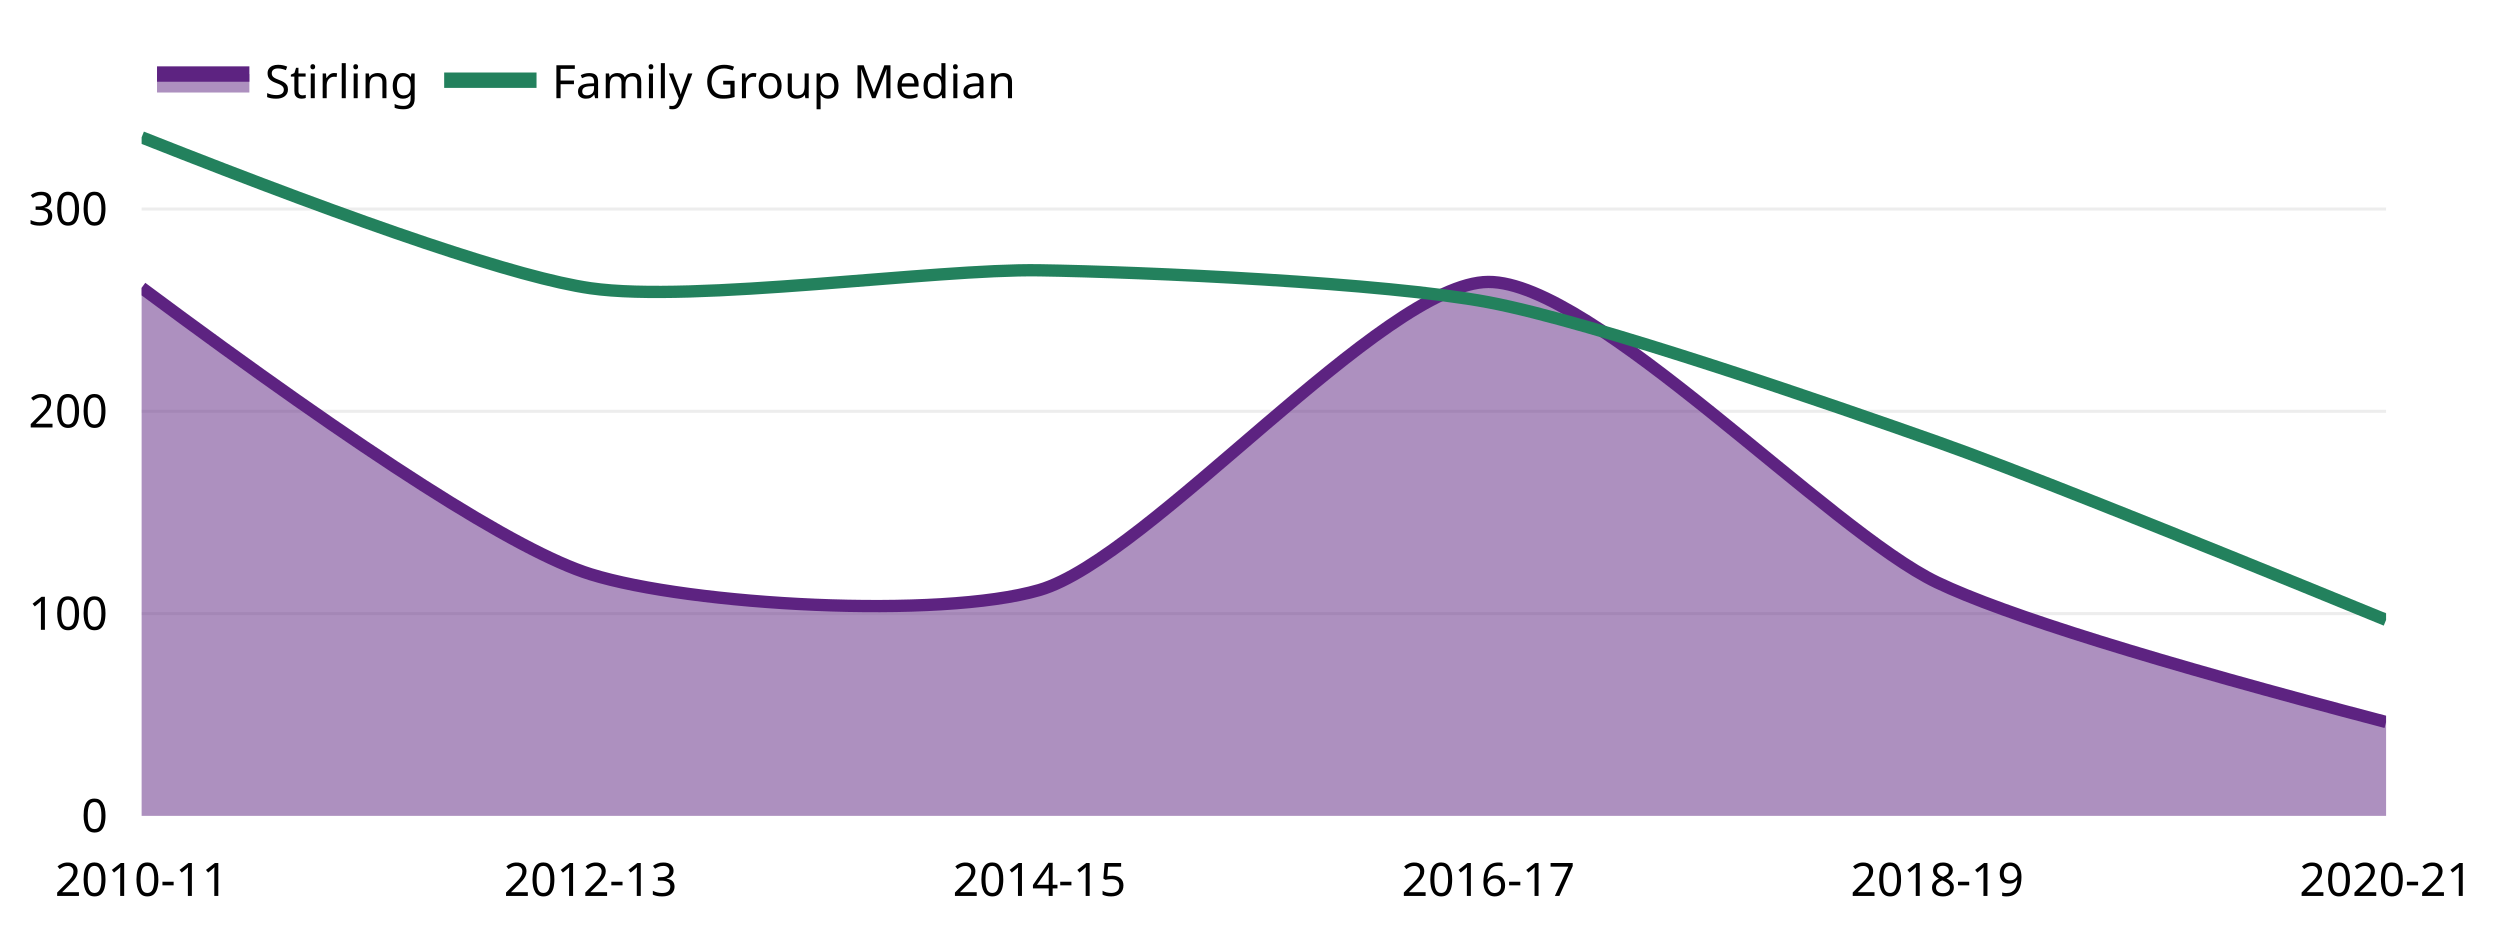
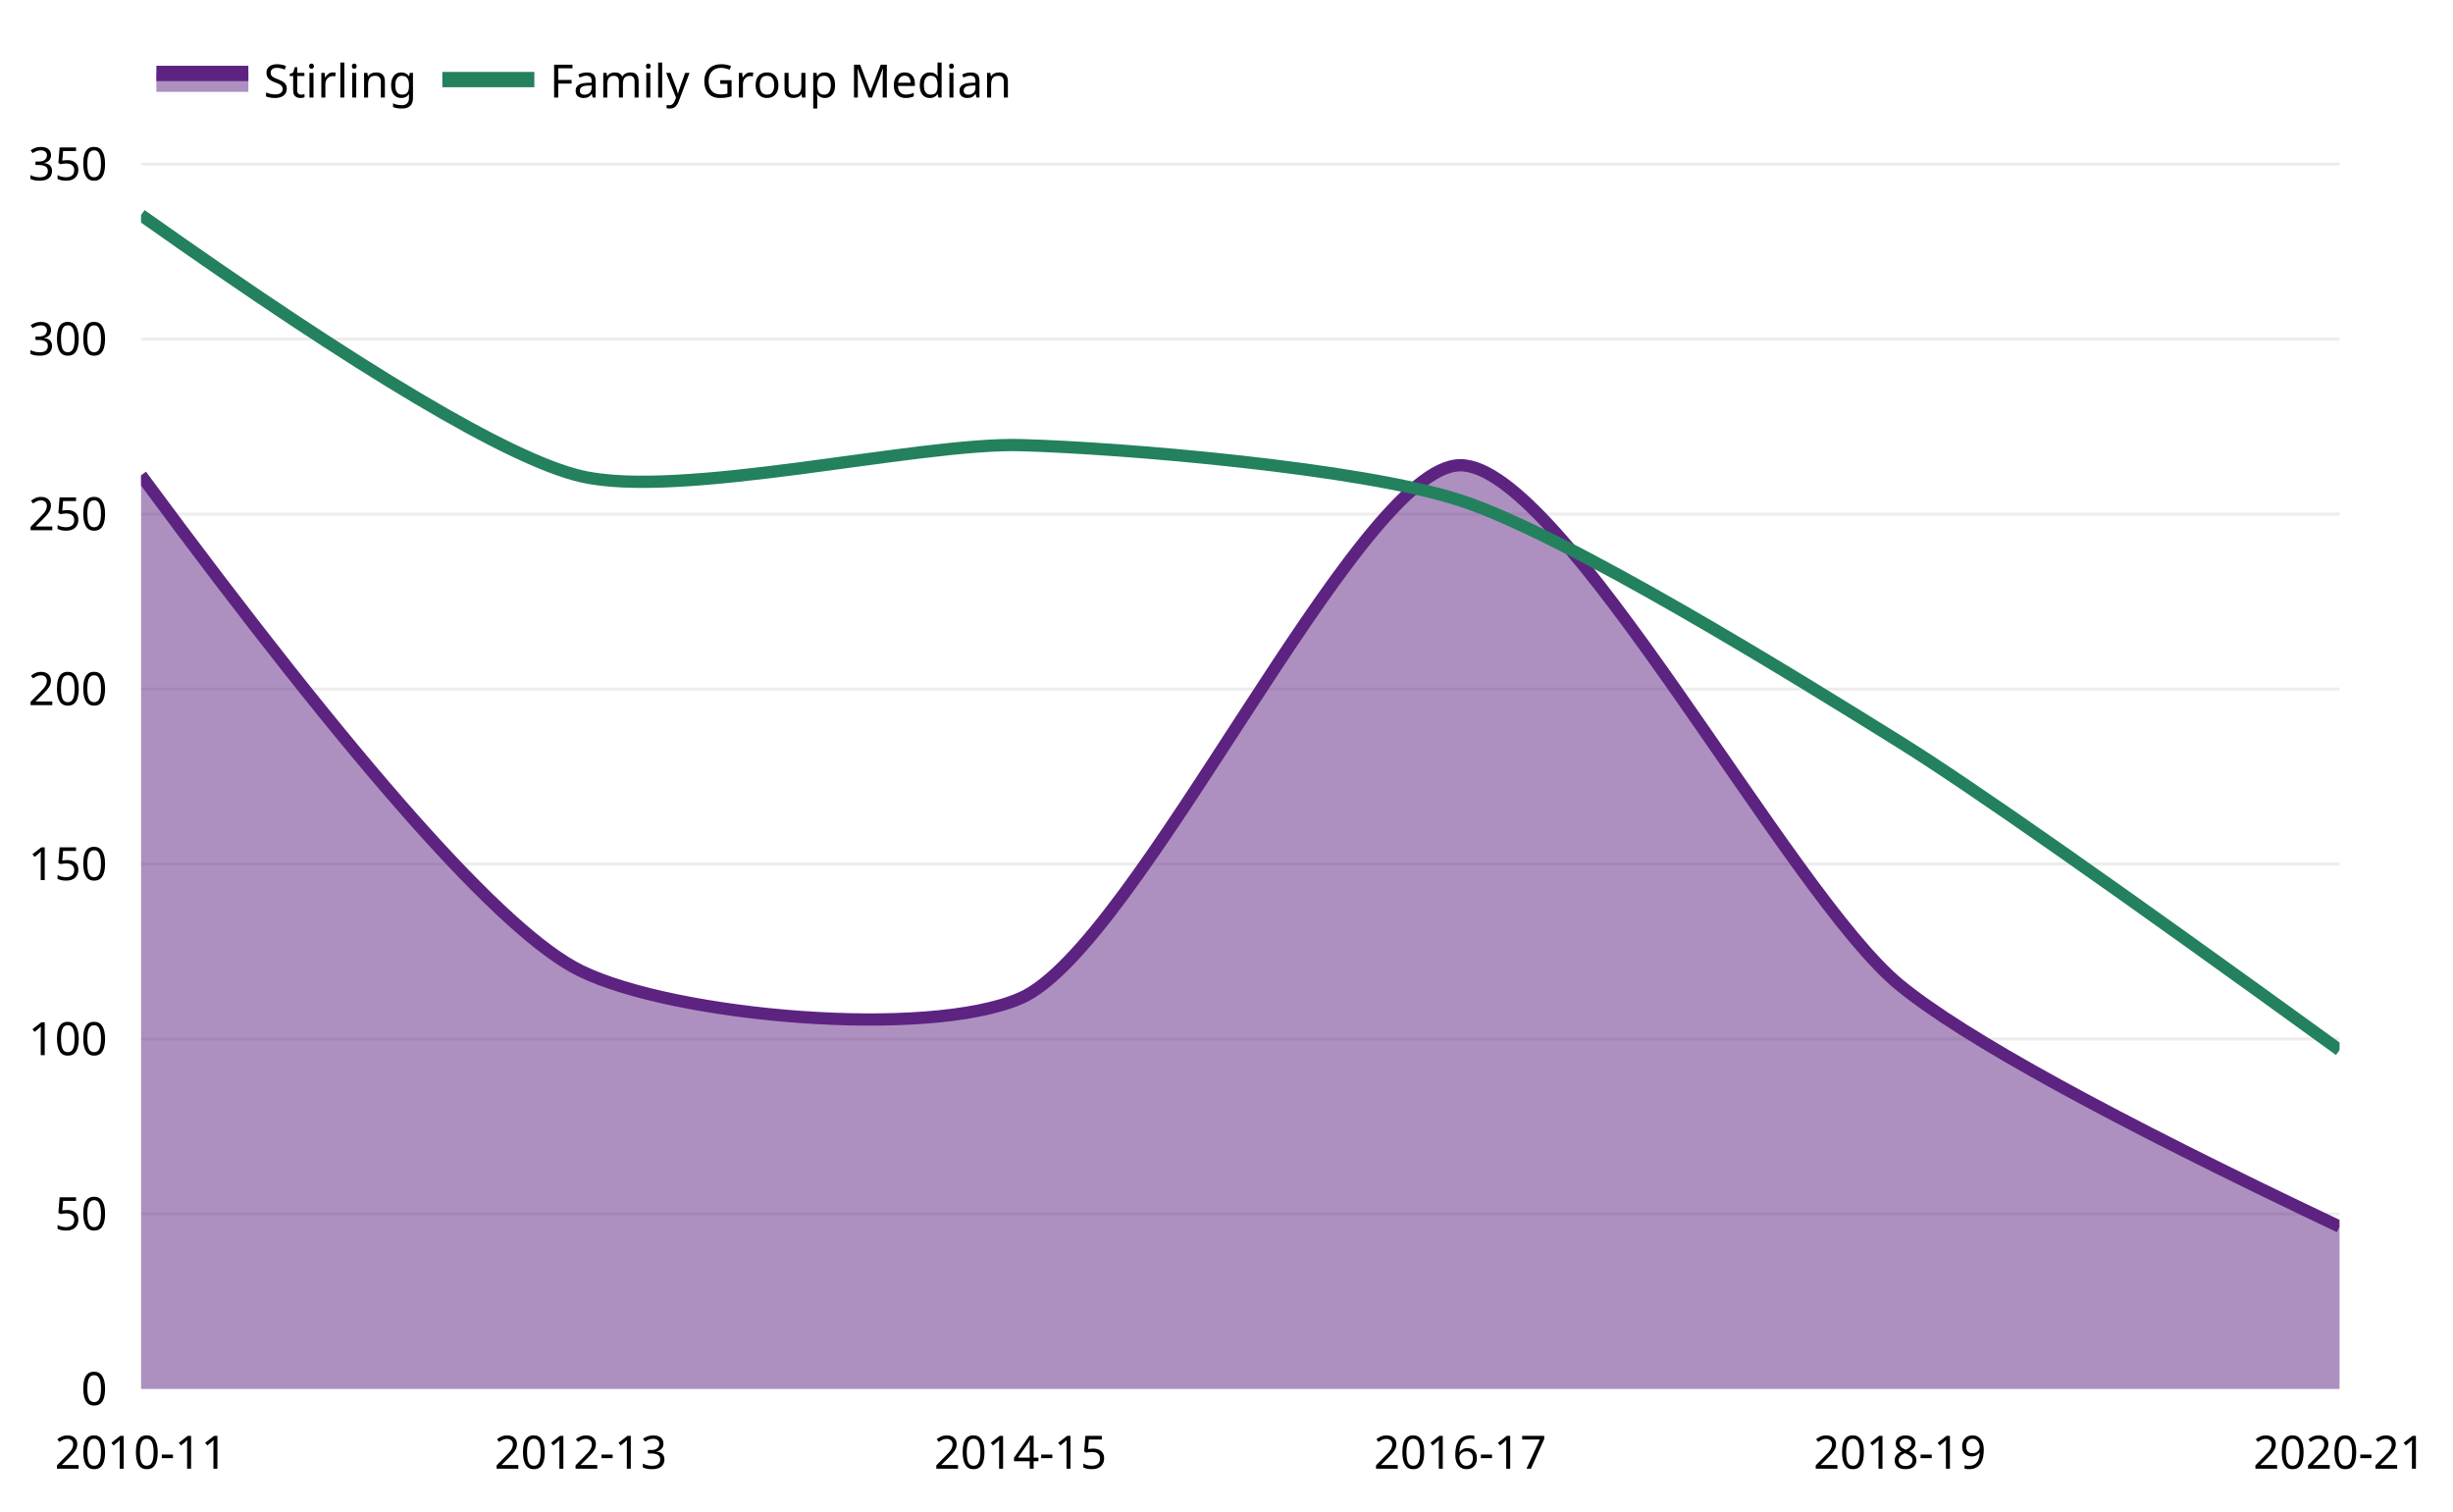
- <svg xmlns="http://www.w3.org/2000/svg" class="main-svg" width="812" height="305" style="" viewBox="0 0 812 305">
-   <rect x="0" y="0" width="812" height="305" style="fill: rgb(255, 255, 255); fill-opacity: 1;" />
-   <defs id="defs-792497">
+ <svg xmlns="http://www.w3.org/2000/svg" class="main-svg" width="800" height="493" style="" viewBox="0 0 800 493">
+   <rect x="0" y="0" width="800" height="493" style="fill: rgb(255, 255, 255); fill-opacity: 1;" />
+   <defs id="defs-0d0020">
    <g class="clips">
-       <clipPath id="clip792497xyplot" class="plotclip">
-         <rect width="729" height="232" />
-       </clipPath>
-       <clipPath class="axesclip" id="clip792497x">
-         <rect x="46" y="0" width="729" height="305" />
-       </clipPath>
-       <clipPath class="axesclip" id="clip792497y">
-         <rect x="0" y="33" width="812" height="232" />
-       </clipPath>
-       <clipPath class="axesclip" id="clip792497xy">
-         <rect x="46" y="33" width="729" height="232" />
+       <clipPath id="clip0d0020xyplot" class="plotclip">
+         <rect width="717" height="403" />
+       </clipPath>
+       <clipPath class="axesclip" id="clip0d0020x">
+         <rect x="46" y="0" width="717" height="493" />
+       </clipPath>
+       <clipPath class="axesclip" id="clip0d0020y">
+         <rect x="0" y="50" width="800" height="403" />
+       </clipPath>
+       <clipPath class="axesclip" id="clip0d0020xy">
+         <rect x="46" y="50" width="717" height="403" />
      </clipPath>
    </g>
    <g class="gradients" />
    <g class="patterns" />
  </defs>
  <g class="bglayer">
-     <rect class="bg" x="36" y="23" width="749" height="252" style="fill: rgb(0, 0, 0); fill-opacity: 0; stroke-width: 0;" />
+     <rect class="bg" x="36" y="40" width="737" height="423" style="fill: rgb(0, 0, 0); fill-opacity: 0; stroke-width: 0;" />
  </g>
  <g class="layer-below">
    <g class="imagelayer" />
    <g class="shapelayer" />
  </g>
  <g class="cartesianlayer">
    <g class="subplot xy">
      <g class="layer-subplot">
        <g class="shapelayer" />
        <g class="imagelayer" />
      </g>
      <g class="minor-gridlayer">
        <g class="x" />
        <g class="y" />
      </g>
      <g class="gridlayer">
        <g class="x">
-           <path class="xgrid crisp" transform="translate(191.8,0)" d="M0,33v232" style="stroke: rgb(255, 255, 255); stroke-opacity: 1; stroke-width: 1px;" />
-           <path class="xgrid crisp" transform="translate(337.6,0)" d="M0,33v232" style="stroke: rgb(255, 255, 255); stroke-opacity: 1; stroke-width: 1px;" />
-           <path class="xgrid crisp" transform="translate(483.4,0)" d="M0,33v232" style="stroke: rgb(255, 255, 255); stroke-opacity: 1; stroke-width: 1px;" />
-           <path class="xgrid crisp" transform="translate(629.2,0)" d="M0,33v232" style="stroke: rgb(255, 255, 255); stroke-opacity: 1; stroke-width: 1px;" />
+           <path class="xgrid crisp" transform="translate(189.4,0)" d="M0,50v403" style="stroke: rgb(255, 255, 255); stroke-opacity: 1; stroke-width: 1px;" />
+           <path class="xgrid crisp" transform="translate(332.8,0)" d="M0,50v403" style="stroke: rgb(255, 255, 255); stroke-opacity: 1; stroke-width: 1px;" />
+           <path class="xgrid crisp" transform="translate(476.2,0)" d="M0,50v403" style="stroke: rgb(255, 255, 255); stroke-opacity: 1; stroke-width: 1px;" />
+           <path class="xgrid crisp" transform="translate(619.6,0)" d="M0,50v403" style="stroke: rgb(255, 255, 255); stroke-opacity: 1; stroke-width: 1px;" />
        </g>
        <g class="y">
-           <path class="ygrid crisp" transform="translate(0,199.3)" d="M46,0h729" style="stroke: rgb(237, 237, 237); stroke-opacity: 1; stroke-width: 1px;" />
-           <path class="ygrid crisp" transform="translate(0,133.59)" d="M46,0h729" style="stroke: rgb(237, 237, 237); stroke-opacity: 1; stroke-width: 1px;" />
-           <path class="ygrid crisp" transform="translate(0,67.89)" d="M46,0h729" style="stroke: rgb(237, 237, 237); stroke-opacity: 1; stroke-width: 1px;" />
+           <path class="ygrid crisp" transform="translate(0,395.93)" d="M46,0h717" style="stroke: rgb(237, 237, 237); stroke-opacity: 1; stroke-width: 1px;" />
+           <path class="ygrid crisp" transform="translate(0,338.87)" d="M46,0h717" style="stroke: rgb(237, 237, 237); stroke-opacity: 1; stroke-width: 1px;" />
+           <path class="ygrid crisp" transform="translate(0,281.8)" d="M46,0h717" style="stroke: rgb(237, 237, 237); stroke-opacity: 1; stroke-width: 1px;" />
+           <path class="ygrid crisp" transform="translate(0,224.73)" d="M46,0h717" style="stroke: rgb(237, 237, 237); stroke-opacity: 1; stroke-width: 1px;" />
+           <path class="ygrid crisp" transform="translate(0,167.67)" d="M46,0h717" style="stroke: rgb(237, 237, 237); stroke-opacity: 1; stroke-width: 1px;" />
+           <path class="ygrid crisp" transform="translate(0,110.6)" d="M46,0h717" style="stroke: rgb(237, 237, 237); stroke-opacity: 1; stroke-width: 1px;" />
+           <path class="ygrid crisp" transform="translate(0,53.53)" d="M46,0h717" style="stroke: rgb(237, 237, 237); stroke-opacity: 1; stroke-width: 1px;" />
        </g>
      </g>
      <g class="zerolinelayer">
-         <path class="yzl zl crisp" transform="translate(0,265)" d="M46,0h729" style="stroke: rgb(255, 255, 255); stroke-opacity: 1; stroke-width: 2px;" />
+         <path class="yzl zl crisp" transform="translate(0,453)" d="M46,0h717" style="stroke: rgb(255, 255, 255); stroke-opacity: 1; stroke-width: 2px;" />
      </g>
      <path class="xlines-below" />
      <path class="ylines-below" />
      <g class="overlines-below" />
      <g class="xaxislayer-below" />
      <g class="yaxislayer-below" />
      <g class="overaxes-below" />
-       <g class="plot" transform="translate(46,33)" clip-path="url(#clip792497xyplot)">
+       <g class="plot" transform="translate(46,50)" clip-path="url(#clip0d0020xyplot)">
        <g class="scatterlayer mlayer">
-           <g class="trace scatter trace276879" style="stroke-miterlimit: 2;">
+           <g class="trace scatter trace221f21" style="stroke-miterlimit: 2;">
            <g class="fills">
              <g>
-                 <path class="js-fill" d="M729,232L0,232L0,60.46Q110.2,142.43 145.8,153.5C178.49,163.67 259.06,168.11 291.6,158.64C327.42,148.22 403.31,58.77 437.4,58.57C471.35,58.37 547.91,139.33 583.2,156.19Q616.12,171.92 729,201.52" style="fill: rgb(93, 35, 129); fill-opacity: 0.5; stroke-width: 0;" />
+                 <path class="js-fill" d="M717,403L0,403L0,105.02Q105.77,248.29 143.4,266.64C174.09,281.6 256.33,288.79 286.8,275.57C324.96,259.01 396.62,101.93 430.2,101.73C463.54,101.53 537.17,241.52 573.6,271.31Q604.87,296.88 717,350.05" style="fill: rgb(93, 35, 129); fill-opacity: 0.5; stroke-width: 0;" />
              </g>
            </g>
            <g class="errorbars" />
            <g class="lines">
-               <path class="js-line" d="M0,60.46Q110.2,142.43 145.8,153.5C178.49,163.67 259.06,168.11 291.6,158.64C327.42,148.22 403.31,58.77 437.4,58.57C471.35,58.37 547.91,139.33 583.2,156.19Q616.12,171.92 729,201.52" style="vector-effect: none; fill: none; stroke: rgb(93, 35, 129); stroke-opacity: 1; stroke-width: 4px; opacity: 1;" />
+               <path class="js-line" d="M0,105.02Q105.77,248.29 143.4,266.64C174.09,281.6 256.33,288.79 286.8,275.57C324.96,259.01 396.62,101.93 430.2,101.73C463.54,101.53 537.17,241.52 573.6,271.31Q604.87,296.88 717,350.05" style="vector-effect: none; fill: none; stroke: rgb(93, 35, 129); stroke-opacity: 1; stroke-width: 4px; opacity: 1;" />
            </g>
            <g class="points" />
            <g class="text" />
          </g>
-           <g class="trace scatter trace8b9dc9" style="stroke-miterlimit: 2; opacity: 1;">
+           <g class="trace scatter trace2922d8" style="stroke-miterlimit: 2; opacity: 1;">
            <g class="fills" />
            <g class="errorbars" />
            <g class="lines">
-               <path class="js-line" d="M0,11.6Q111.32,55.68 145.8,60.62C179.38,65.43 257.59,54.26 291.6,54.79C325.63,55.32 403.74,58.81 437.4,65.16C471.8,71.65 549.41,98.59 583.2,110.53Q617.45,122.63 729,168.36" style="vector-effect: none; fill: none; stroke: rgb(35, 129, 93); stroke-opacity: 1; stroke-width: 4px; opacity: 1;" />
+               <path class="js-line" d="M0,20.15Q108.6,97.04 143.4,105.29C175.71,112.95 253.38,94.26 286.8,95.17C320.3,96.08 397.72,102.64 430.2,113.18C464.77,124.4 540.69,171.52 573.6,192.01Q607.64,213.2 717,292.46" style="vector-effect: none; fill: none; stroke: rgb(35, 129, 93); stroke-opacity: 1; stroke-width: 4px; opacity: 1;" />
            </g>
            <g class="points" />
            <g class="text" />
          </g>
        </g>
      </g>
      <g class="overplot" />
      <path class="xlines-above crisp" d="M0,0" style="fill: none;" />
      <path class="ylines-above crisp" d="M0,0" style="fill: none;" />
      <g class="overlines-above" />
      <g class="xaxislayer-above">
        <g class="xtick">
-           <text text-anchor="middle" x="0" y="291" transform="translate(46,0)" style="font-family: 'Segoe UI Semibold'; font-size: 15px; fill: rgb(0, 0, 0); fill-opacity: 1; white-space: pre; opacity: 1;">2010-11</text>
-         </g>
-         <g class="xtick">
-           <text text-anchor="middle" x="0" y="291" transform="translate(191.8,0)" style="font-family: 'Segoe UI Semibold'; font-size: 15px; fill: rgb(0, 0, 0); fill-opacity: 1; white-space: pre; opacity: 1;">2012-13</text>
-         </g>
-         <g class="xtick">
-           <text text-anchor="middle" x="0" y="291" transform="translate(337.6,0)" style="font-family: 'Segoe UI Semibold'; font-size: 15px; fill: rgb(0, 0, 0); fill-opacity: 1; white-space: pre; opacity: 1;">2014-15</text>
-         </g>
-         <g class="xtick">
-           <text text-anchor="middle" x="0" y="291" transform="translate(483.4,0)" style="font-family: 'Segoe UI Semibold'; font-size: 15px; fill: rgb(0, 0, 0); fill-opacity: 1; white-space: pre; opacity: 1;">2016-17</text>
-         </g>
-         <g class="xtick">
-           <text text-anchor="middle" x="0" y="291" transform="translate(629.2,0)" style="font-family: 'Segoe UI Semibold'; font-size: 15px; fill: rgb(0, 0, 0); fill-opacity: 1; white-space: pre; opacity: 1;">2018-19</text>
-         </g>
-         <g class="xtick">
-           <text text-anchor="middle" x="0" y="291" transform="translate(775,0)" style="font-family: 'Segoe UI Semibold'; font-size: 15px; fill: rgb(0, 0, 0); fill-opacity: 1; white-space: pre; opacity: 1;">2020-21</text>
+           <text text-anchor="middle" x="0" y="479" transform="translate(46,0)" style="font-family: 'Segoe UI Semibold'; font-size: 15px; fill: rgb(0, 0, 0); fill-opacity: 1; white-space: pre; opacity: 1;">2010-11</text>
+         </g>
+         <g class="xtick">
+           <text text-anchor="middle" x="0" y="479" transform="translate(189.4,0)" style="font-family: 'Segoe UI Semibold'; font-size: 15px; fill: rgb(0, 0, 0); fill-opacity: 1; white-space: pre; opacity: 1;">2012-13</text>
+         </g>
+         <g class="xtick">
+           <text text-anchor="middle" x="0" y="479" transform="translate(332.8,0)" style="font-family: 'Segoe UI Semibold'; font-size: 15px; fill: rgb(0, 0, 0); fill-opacity: 1; white-space: pre; opacity: 1;">2014-15</text>
+         </g>
+         <g class="xtick">
+           <text text-anchor="middle" x="0" y="479" transform="translate(476.2,0)" style="font-family: 'Segoe UI Semibold'; font-size: 15px; fill: rgb(0, 0, 0); fill-opacity: 1; white-space: pre; opacity: 1;">2016-17</text>
+         </g>
+         <g class="xtick">
+           <text text-anchor="middle" x="0" y="479" transform="translate(619.6,0)" style="font-family: 'Segoe UI Semibold'; font-size: 15px; fill: rgb(0, 0, 0); fill-opacity: 1; white-space: pre; opacity: 1;">2018-19</text>
+         </g>
+         <g class="xtick">
+           <text text-anchor="middle" x="0" y="479" transform="translate(763,0)" style="font-family: 'Segoe UI Semibold'; font-size: 15px; fill: rgb(0, 0, 0); fill-opacity: 1; white-space: pre; opacity: 1;">2020-21</text>
        </g>
      </g>
      <g class="yaxislayer-above">
        <g class="ytick">
-           <text text-anchor="end" x="35" y="5.25" transform="translate(0,265)" style="font-family: 'Segoe UI Semibold'; font-size: 15px; fill: rgb(0, 0, 0); fill-opacity: 1; white-space: pre; opacity: 1;">0</text>
-         </g>
-         <g class="ytick">
-           <text text-anchor="end" x="35" y="5.25" style="font-family: 'Segoe UI Semibold'; font-size: 15px; fill: rgb(0, 0, 0); fill-opacity: 1; white-space: pre; opacity: 1;" transform="translate(0,199.3)">100</text>
-         </g>
-         <g class="ytick">
-           <text text-anchor="end" x="35" y="5.25" style="font-family: 'Segoe UI Semibold'; font-size: 15px; fill: rgb(0, 0, 0); fill-opacity: 1; white-space: pre; opacity: 1;" transform="translate(0,133.59)">200</text>
-         </g>
-         <g class="ytick">
-           <text text-anchor="end" x="35" y="5.25" style="font-family: 'Segoe UI Semibold'; font-size: 15px; fill: rgb(0, 0, 0); fill-opacity: 1; white-space: pre; opacity: 1;" transform="translate(0,67.89)">300</text>
+           <text text-anchor="end" x="35" y="5.25" transform="translate(0,453)" style="font-family: 'Segoe UI Semibold'; font-size: 15px; fill: rgb(0, 0, 0); fill-opacity: 1; white-space: pre; opacity: 1;">0</text>
+         </g>
+         <g class="ytick">
+           <text text-anchor="end" x="35" y="5.25" style="font-family: 'Segoe UI Semibold'; font-size: 15px; fill: rgb(0, 0, 0); fill-opacity: 1; white-space: pre; opacity: 1;" transform="translate(0,395.93)">50</text>
+         </g>
+         <g class="ytick">
+           <text text-anchor="end" x="35" y="5.25" style="font-family: 'Segoe UI Semibold'; font-size: 15px; fill: rgb(0, 0, 0); fill-opacity: 1; white-space: pre; opacity: 1;" transform="translate(0,338.87)">100</text>
+         </g>
+         <g class="ytick">
+           <text text-anchor="end" x="35" y="5.25" style="font-family: 'Segoe UI Semibold'; font-size: 15px; fill: rgb(0, 0, 0); fill-opacity: 1; white-space: pre; opacity: 1;" transform="translate(0,281.8)">150</text>
+         </g>
+         <g class="ytick">
+           <text text-anchor="end" x="35" y="5.25" style="font-family: 'Segoe UI Semibold'; font-size: 15px; fill: rgb(0, 0, 0); fill-opacity: 1; white-space: pre; opacity: 1;" transform="translate(0,224.73)">200</text>
+         </g>
+         <g class="ytick">
+           <text text-anchor="end" x="35" y="5.25" style="font-family: 'Segoe UI Semibold'; font-size: 15px; fill: rgb(0, 0, 0); fill-opacity: 1; white-space: pre; opacity: 1;" transform="translate(0,167.67)">250</text>
+         </g>
+         <g class="ytick">
+           <text text-anchor="end" x="35" y="5.25" style="font-family: 'Segoe UI Semibold'; font-size: 15px; fill: rgb(0, 0, 0); fill-opacity: 1; white-space: pre; opacity: 1;" transform="translate(0,110.6)">300</text>
+         </g>
+         <g class="ytick">
+           <text text-anchor="end" x="35" y="5.25" style="font-family: 'Segoe UI Semibold'; font-size: 15px; fill: rgb(0, 0, 0); fill-opacity: 1; white-space: pre; opacity: 1;" transform="translate(0,53.53)">350</text>
        </g>
      </g>
      <g class="overaxes-above" />
    </g>
  </g>
  <g class="polarlayer" />
  <g class="smithlayer" />
  <g class="ternarylayer" />
  <g class="geolayer" />
  <g class="funnelarealayer" />
  <g class="pielayer" />
  <g class="iciclelayer" />
  <g class="treemaplayer" />
  <g class="sunburstlayer" />
  <g class="glimages" />
-   <defs id="topdefs-792497">
+   <defs id="topdefs-0d0020">
    <g class="clips" />
-     <clipPath id="legend792497">
+     <clipPath id="legend0d0020">
      <rect width="285" height="33" x="0" y="0" />
    </clipPath>
  </defs>
  <g class="layer-above">
    <g class="imagelayer" />
    <g class="shapelayer" />
  </g>
  <g class="infolayer">
-     <g class="legend" pointer-events="all" transform="translate(46,9.8)">
+     <g class="legend" pointer-events="all" transform="translate(46,9.7)">
      <rect class="bg" shape-rendering="crispEdges" width="285" height="33" x="0" y="0" style="stroke: rgb(68, 68, 68); stroke-opacity: 1; fill: rgb(0, 0, 0); fill-opacity: 0; stroke-width: 0px;" />
-       <g class="scrollbox" transform="" clip-path="url(#legend792497)">
+       <g class="scrollbox" transform="" clip-path="url(#legend0d0020)">
        <g class="groups">
          <g class="traces" transform="translate(0,16.25)" style="opacity: 1;">
            <text class="legendtext" text-anchor="start" x="40" y="5.85" style="font-family: 'Segoe UI Semibold'; font-size: 15px; fill: rgb(0, 0, 0); fill-opacity: 1; white-space: pre;">Stirling</text>
            <g class="layers">
              <g class="legendfill">
                <path class="js-fill" d="M5,-2h30v6h-30z" style="stroke-width: 0; fill: rgb(93, 35, 129); fill-opacity: 0.5;" />
              </g>
              <g class="legendlines">
                <path class="js-line" d="M5,-2h30" style="fill: none; stroke: rgb(93, 35, 129); stroke-opacity: 1; stroke-width: 5px;" />
              </g>
              <g class="legendsymbols">
                <g class="legendpoints" />
              </g>
            </g>
            <rect class="legendtoggle" x="0" y="-11.25" width="90.766" height="22.5" style="fill: rgb(0, 0, 0); fill-opacity: 0;" />
          </g>
          <g class="traces" transform="translate(93.26562,16.25)" style="opacity: 1;">
            <text class="legendtext" text-anchor="start" x="40" y="5.85" style="font-family: 'Segoe UI Semibold'; font-size: 15px; fill: rgb(0, 0, 0); fill-opacity: 1; white-space: pre;">Family Group Median</text>
            <g class="layers" style="opacity: 1;">
              <g class="legendfill" />
              <g class="legendlines">
                <path class="js-line" d="M5,0h30" style="fill: none; stroke: rgb(35, 129, 93); stroke-opacity: 1; stroke-width: 5px;" />
              </g>
              <g class="legendsymbols">
                <g class="legendpoints" />
              </g>
            </g>
            <rect class="legendtoggle" x="0" y="-11.25" width="188.609" height="22.5" style="fill: rgb(0, 0, 0); fill-opacity: 0;" />
          </g>
        </g>
      </g>
      <rect class="scrollbar" rx="20" ry="3" width="0" height="0" x="0" y="0" style="fill: rgb(128, 139, 164); fill-opacity: 1;" />
    </g>
    <g class="g-gtitle" />
    <g class="g-xtitle" />
    <g class="g-ytitle" />
  </g>
</svg>
